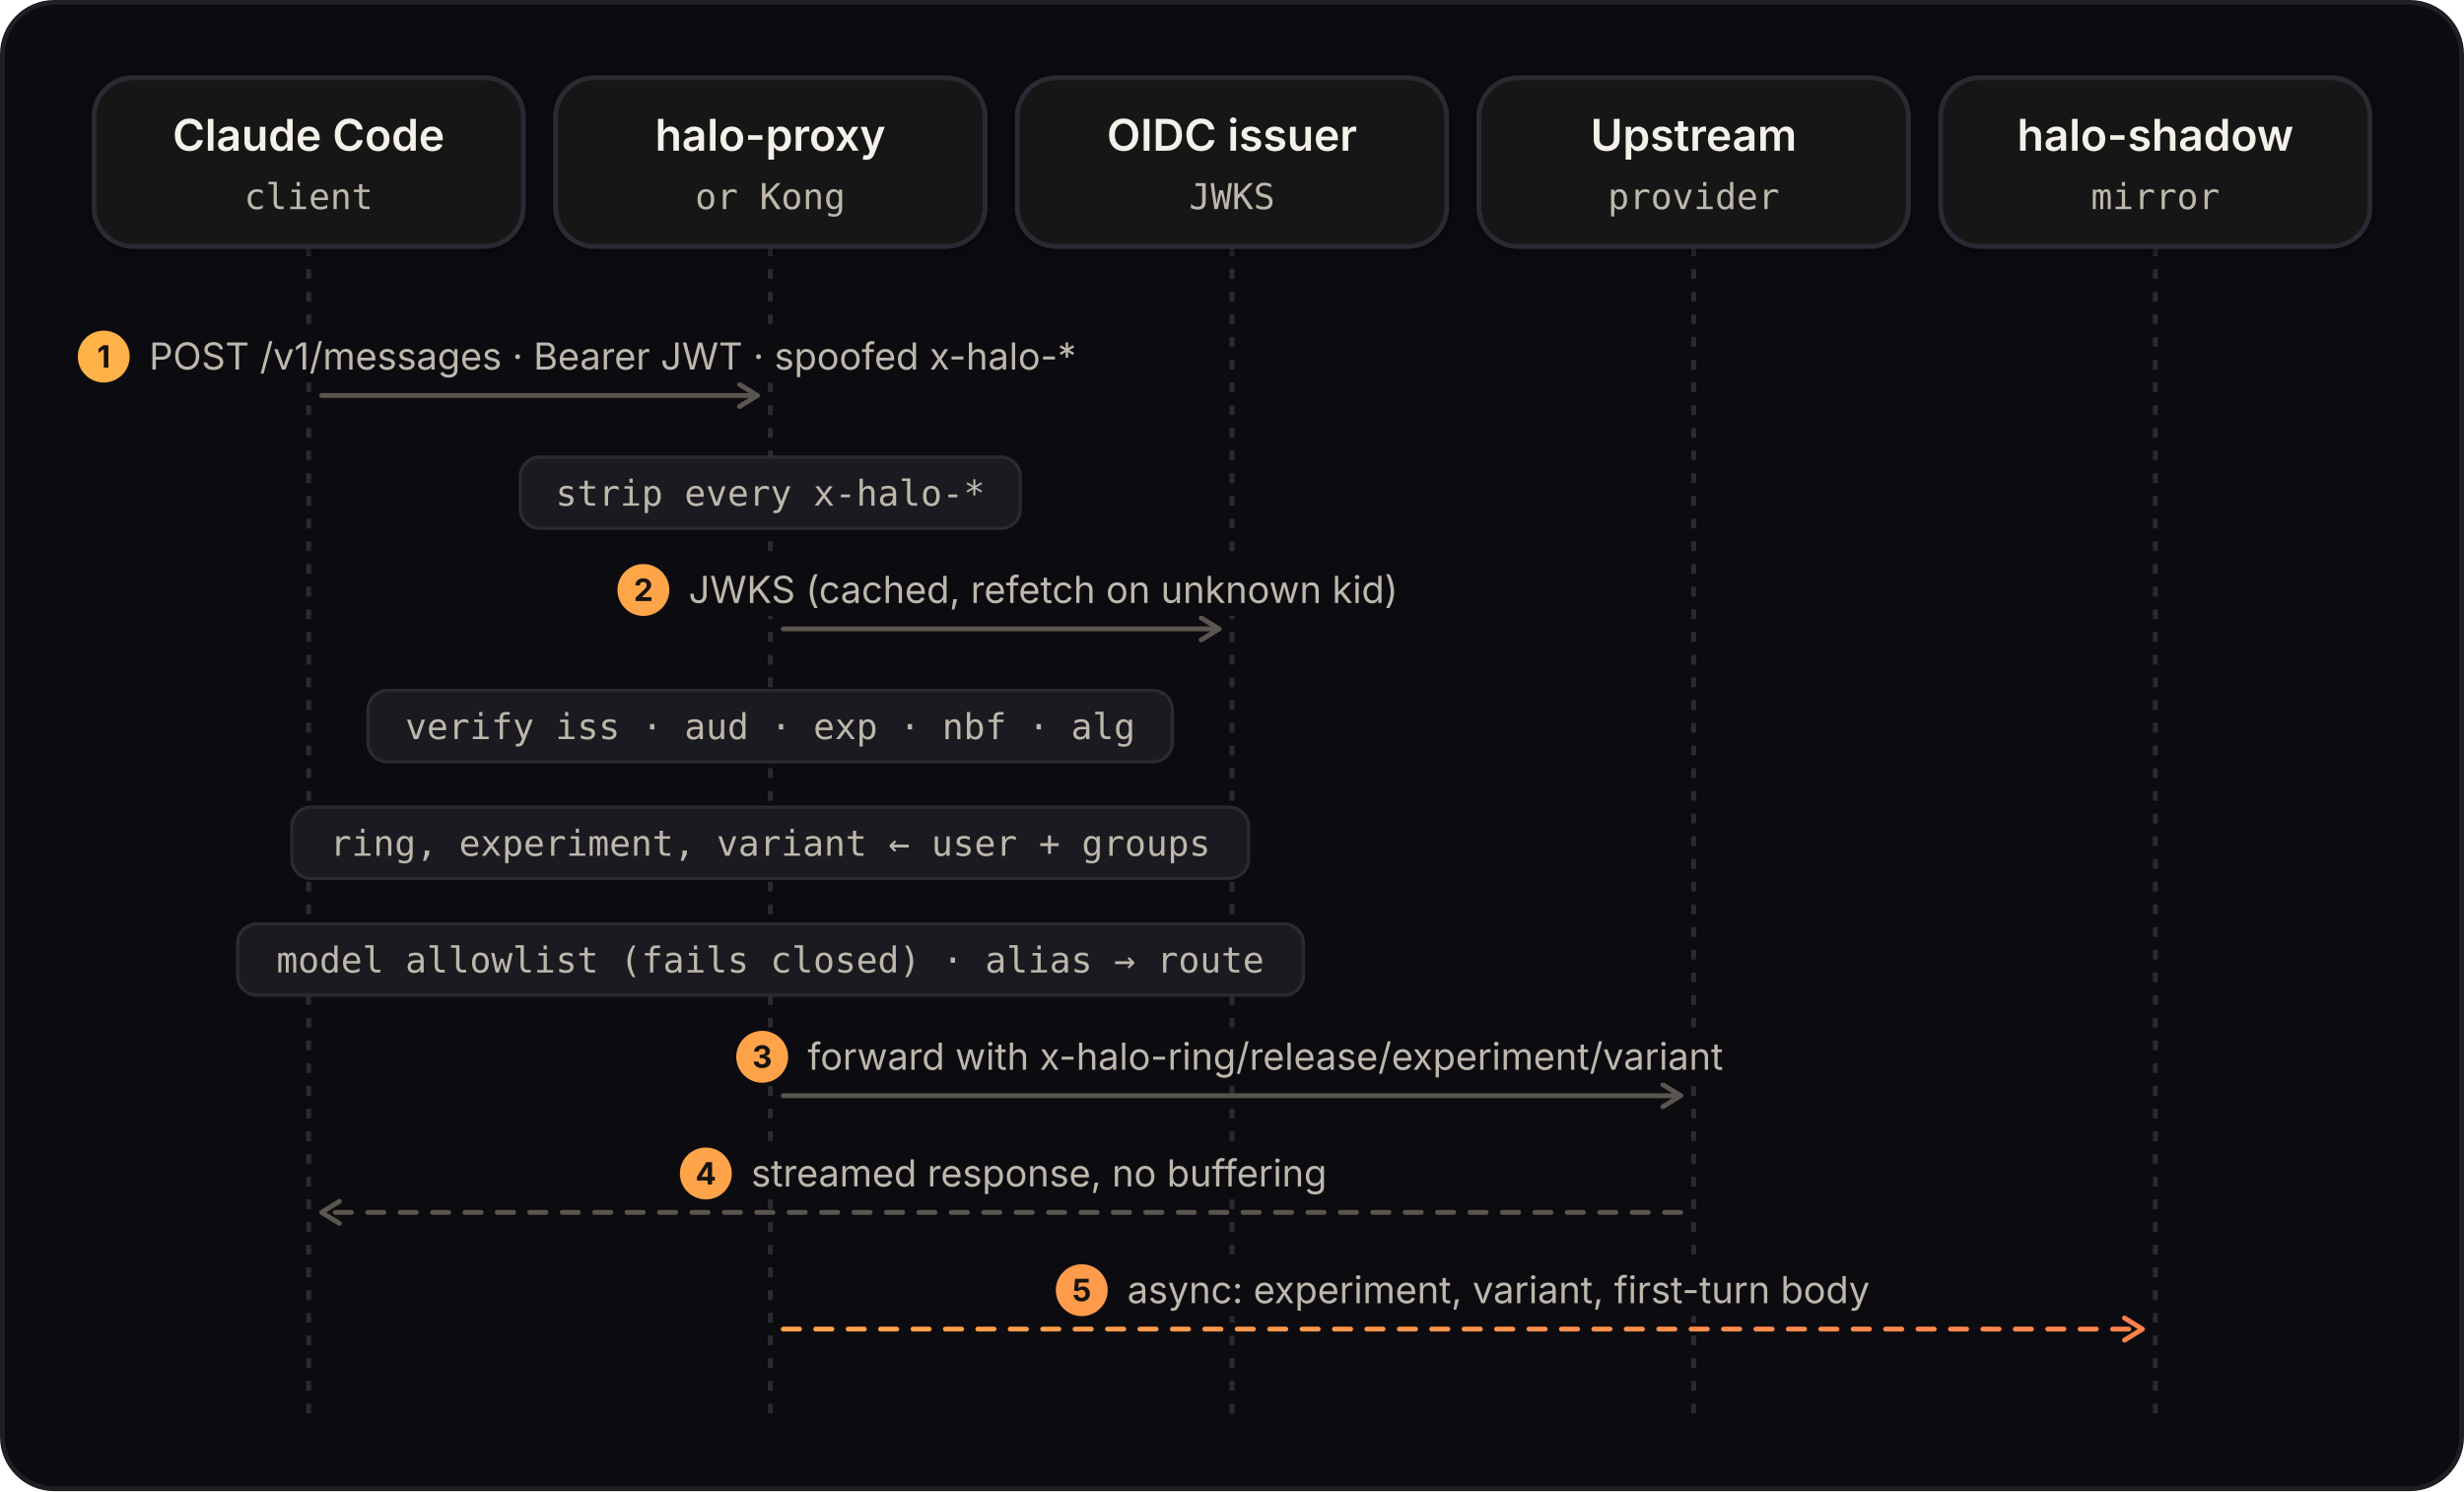
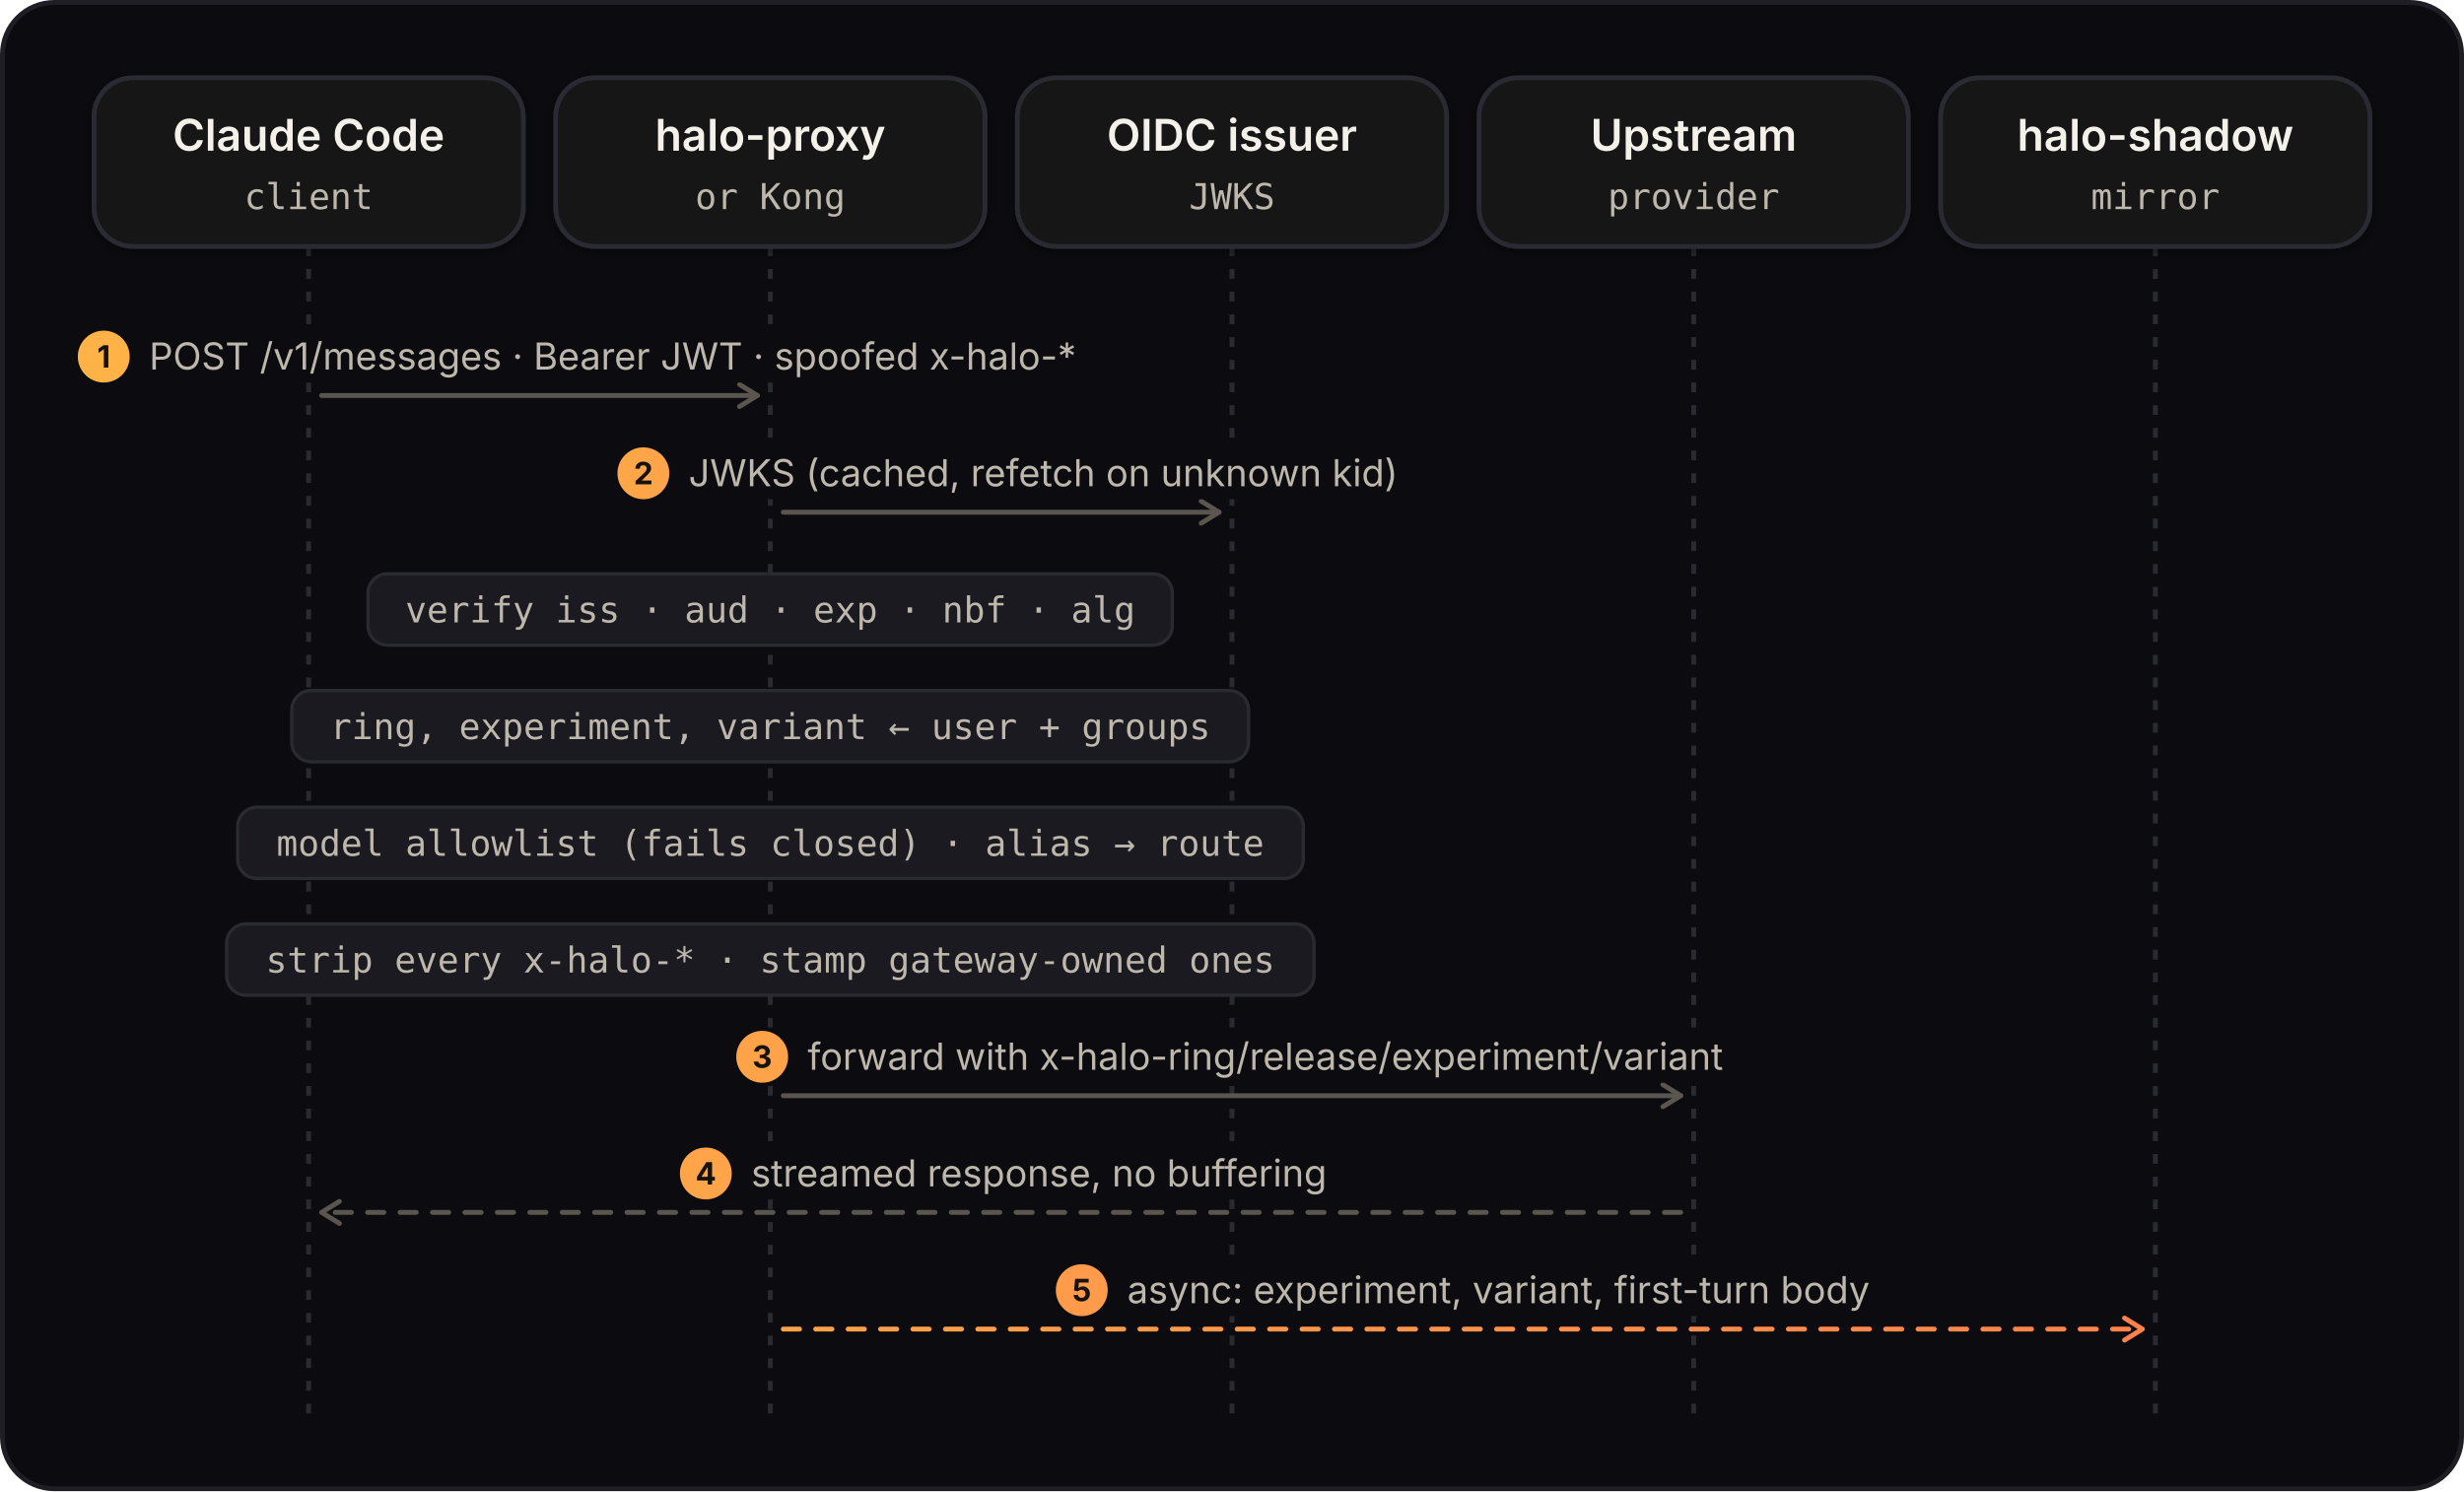
<svg xmlns="http://www.w3.org/2000/svg" viewBox="0 0 760 460" width="760" height="460" role="img" aria-labelledby="t d" font-family="ui-sans-serif,-apple-system,Inter,'Segoe UI',sans-serif">
  <style>
.cv{fill:#0c0c10;stroke:#1e1e24;stroke-width:1.5}
.card{fill:#121217;stroke:#2a2a31;stroke-width:1.5}
.soft{fill:url(#gs)}
.ring{fill:none;stroke:url(#ga);stroke-width:1.5}
.dcard{fill:#2a1414;stroke:#ff7a7a;stroke-width:1.5}
.ghost{fill:none;stroke:#5a564f;stroke-width:1.5;stroke-dasharray:4 4}
.zone{fill:#0f0f14;stroke:#24242b;stroke-width:1.5}
.chip{fill:#1a1a20;stroke:#2a2a31;stroke-width:1}
text{font-family:ui-sans-serif,-apple-system,Inter,'Segoe UI',sans-serif}
.t{font-size:13.5px;font-weight:600;fill:#f4f1ea}
.tm{font:600 12.5px ui-monospace,'SF Mono','JetBrains Mono',Menlo,Consolas,monospace;fill:#f4f1ea}
.td{fill:#ff7a7a}
.s{font-size:12px;fill:#bdb7ac}
.m{font:11px ui-monospace,'SF Mono','JetBrains Mono',Menlo,Consolas,monospace;fill:#bdb7ac}
.xs{font-size:10.5px;font-weight:500;fill:#9a958b}
.xm{font-family:ui-monospace,'SF Mono','JetBrains Mono',Menlo,Consolas,monospace;font-weight:400}
.xa{fill:url(#ga);font-weight:600}
.xd{fill:#ff7a7a;font-weight:600}
.xw{fill:#16130f;font-weight:600}
.k{font-size:10.5px;font-weight:600;letter-spacing:.08em;fill:#9a958b}
.ka{fill:url(#ga)}
.h1{font-size:42px;font-weight:700;letter-spacing:-.02em;fill:#f4f1ea}
.ln,.la,.ld,.lm{fill:none;stroke-width:1.5;stroke-linecap:round;stroke-linejoin:round}
.ln{stroke:#5a564f}.la{stroke:url(#ga)}.ld{stroke:#ff7a7a}.lm{stroke:#2a2a31}
.lane{stroke:#2a2a31;stroke-width:1.5;stroke-dasharray:3 4}
.dash{stroke-dasharray:5 5}
.dl{fill:#5a564f}.da{fill:url(#ga)}.dd{fill:#ff7a7a}
.pl{fill:#0c0c10}.pa{fill:#0c0c10;stroke:url(#ga);stroke-width:1}
.pd{fill:#2a1414;stroke:#ff7a7a;stroke-width:1}.ps{fill:url(#ga)}
.fa{fill:url(#ga)}.fs{fill:url(#gs)}.fm{fill:#1a1a20}.fd{fill:#ff7a7a}.ft{fill:#f4f1ea}
.bdg{fill:url(#ga)}.bn{font-size:9.5px;font-weight:700;fill:#16130f}
.ic{fill:none;stroke:url(#ga);stroke-width:1.75;stroke-linecap:round;stroke-linejoin:round}
.pkt{fill:url(#ga)}
.grow{transform-box:fill-box;transform-origin:left;animation:grow 4.8s cubic-bezier(.6,0,.2,1) infinite}
@keyframes grow{0%{transform:scaleX(.08)}25%{transform:scaleX(.3)}50%{transform:scaleX(.55)}75%,100%{transform:scaleX(1)}}
.flow{stroke-dasharray:4 6;animation:flow 1.1s linear infinite}
@keyframes flow{to{stroke-dashoffset:-20}}
.blink{animation:blink 3.2s ease-in-out infinite}
@keyframes blink{0%,100%{opacity:.18}35%,65%{opacity:1}}
.pulse{transform-box:fill-box;transform-origin:center;animation:pulse 2.8s ease-out infinite}
@keyframes pulse{0%{opacity:.55;transform:scale(.6)}100%{opacity:0;transform:scale(1.5)}}
@media (prefers-reduced-motion:reduce){.flow,.blink,.pulse,.grow{animation:none}.blink{opacity:1}.pulse,.pkt{display:none}}
</style>
  <defs>
    <linearGradient id="ga" gradientUnits="userSpaceOnUse" x1="0" y1="0" x2="760" y2="0">
      <stop offset="0" stop-color="#ffb547" />
      <stop offset="1" stop-color="#ff7a4d" />
    </linearGradient>
    <linearGradient id="gs" gradientUnits="userSpaceOnUse" x1="0" y1="0" x2="760" y2="0">
      <stop offset="0" stop-color="#ffb547" stop-opacity="0.12" />
      <stop offset="1" stop-color="#ff7a4d" stop-opacity="0.12" />
    </linearGradient>
    <filter id="sh" x="-10%" y="-10%" width="120%" height="140%">
      <feDropShadow dx="0" dy="1" stdDeviation="1.6" flood-color="#000000" flood-opacity="0.5" />
    </filter>
  </defs>
  <rect class="cv" x=".75" y=".75" width="758.5" height="458.5" rx="16" />
  <path class="lane" d="M95.2 76V436" />
  <rect class="card" x="29.0" y="24" width="132.4" height="52" rx="12" filter="url(#sh)" />
  <text class="t" x="95.2" y="46.5" text-anchor="middle">Claude Code</text>
  <text class="m" x="95.2" y="64.5" text-anchor="middle">client</text>
  <path class="lane" d="M237.6 76V436" />
  <rect class="card" x="171.4" y="24" width="132.4" height="52" rx="12" filter="url(#sh)" />
  <text class="t" x="237.6" y="46.5" text-anchor="middle">halo-proxy</text>
  <text class="m" x="237.6" y="64.5" text-anchor="middle">or Kong</text>
  <path class="lane" d="M380.0 76V436" />
  <rect class="card" x="313.8" y="24" width="132.4" height="52" rx="12" filter="url(#sh)" />
  <text class="t" x="380" y="46.5" text-anchor="middle">OIDC issuer</text>
  <text class="m" x="380" y="64.5" text-anchor="middle">JWKS</text>
  <path class="lane" d="M522.4 76V436" />
  <rect class="card" x="456.2" y="24" width="132.4" height="52" rx="12" filter="url(#sh)" />
  <text class="t" x="522.4" y="46.5" text-anchor="middle">Upstream</text>
  <text class="m" x="522.4" y="64.5" text-anchor="middle">provider</text>
  <path class="lane" d="M664.8 76V436" />
  <rect class="card" x="598.6" y="24" width="132.4" height="52" rx="12" filter="url(#sh)" />
  <text class="t" x="664.8" y="46.5" text-anchor="middle">halo-shadow</text>
  <text class="m" x="664.8" y="64.5" text-anchor="middle">mirror</text>
  <path class="ln" d="M99.2 122L233.6 122" />
  <path class="ln hd" d="M228.1 125.4L233.6 122L228.1 118.6" />
  <rect class="pl" x="20.0" y="101" width="317.3" height="17" rx="4" />
  <circle class="bdg" cx="32.0" cy="110" r="8" />
  <text class="bn" x="32.0" y="113.4" text-anchor="middle">1</text>
  <text class="s" x="46.0" y="114" style="font-size:11.5px">POST /v1/messages · Bearer JWT · spoofed x-halo-*</text>
-   <rect class="chip" x="160.5" y="141" width="154.2" height="22" rx="6" />
-   <text class="m" x="237.6" y="156" text-anchor="middle">strip every x-halo-*</text>
-   <path class="ln" d="M241.6 194L376 194" />
-   <path class="ln hd" d="M370.5 197.4L376 194L370.5 190.6" />
-   <rect class="pl" x="186.4" y="173" width="244.7" height="17" rx="4" />
-   <circle class="bdg" cx="198.448" cy="182" r="8" />
-   <text class="bn" x="198.448" y="185.4" text-anchor="middle">2</text>
-   <text class="s" x="212.4" y="186" style="font-size:11.5px">JWKS (cached, refetch on unknown kid)</text>
-   <rect class="chip" x="113.5" y="213" width="248.1" height="22" rx="6" />
-   <text class="m" x="237.6" y="228" text-anchor="middle">verify iss · aud · exp · nbf · alg</text>
-   <rect class="chip" x="90.0" y="249" width="295.1" height="22" rx="6" />
-   <text class="m" x="237.6" y="264" text-anchor="middle">ring, experiment, variant ← user + groups</text>
-   <rect class="chip" x="73.3" y="285" width="328.7" height="22" rx="6" />
-   <text class="m" x="237.6" y="300" text-anchor="middle">model allowlist (fails closed) · alias → route</text>
+   <path class="ln" d="M241.6 158L376 158" />
+   <path class="ln hd" d="M370.5 161.4L376 158L370.5 154.6" />
+   <rect class="pl" x="186.4" y="137" width="244.7" height="17" rx="4" />
+   <circle class="bdg" cx="198.448" cy="146" r="8" />
+   <text class="bn" x="198.448" y="149.4" text-anchor="middle">2</text>
+   <text class="s" x="212.4" y="150" style="font-size:11.5px">JWKS (cached, refetch on unknown kid)</text>
+   <rect class="chip" x="113.5" y="177" width="248.1" height="22" rx="6" />
+   <text class="m" x="237.6" y="192" text-anchor="middle">verify iss · aud · exp · nbf · alg</text>
+   <rect class="chip" x="90.0" y="213" width="295.1" height="22" rx="6" />
+   <text class="m" x="237.6" y="228" text-anchor="middle">ring, experiment, variant ← user + groups</text>
+   <rect class="chip" x="73.3" y="249" width="328.7" height="22" rx="6" />
+   <text class="m" x="237.6" y="264" text-anchor="middle">model allowlist (fails closed) · alias → route</text>
+   <rect class="chip" x="69.9" y="285" width="335.4" height="22" rx="6" />
+   <text class="m" x="237.6" y="300" text-anchor="middle">strip every x-halo-* · stamp gateway-owned ones</text>
  <path class="ln" d="M241.6 338L518.4 338" />
  <path class="ln hd" d="M512.9 341.4L518.4 338L512.9 334.6" />
  <rect class="pl" x="223.1" y="317" width="313.8" height="17" rx="4" />
  <circle class="bdg" cx="235.09" cy="326" r="8" />
  <text class="bn" x="235.09" y="329.4" text-anchor="middle">3</text>
  <text class="s" x="249.1" y="330" style="font-size:11.5px">forward with x-halo-ring/release/experiment/variant</text>
  <path class="ln dash" d="M518.4 374L99.2 374" />
  <path class="ln hd" d="M104.7 370.6L99.2 374L104.7 377.4" />
  <rect class="pl" x="205.7" y="353" width="206.2" height="17" rx="4" />
  <circle class="bdg" cx="217.71" cy="362" r="8" />
  <text class="bn" x="217.71" y="365.4" text-anchor="middle">4</text>
  <text class="s" x="231.7" y="366" style="font-size:11.5px">streamed response, no buffering</text>
  <path class="la dash" d="M241.6 410L660.8 410" />
  <path class="la hd" d="M655.3 413.4L660.8 410L655.3 406.6" />
  <rect class="pl" x="321.7" y="389" width="259.1" height="17" rx="4" />
  <circle class="bdg" cx="333.66" cy="398" r="8" />
  <text class="bn" x="333.66" y="401.4" text-anchor="middle">5</text>
  <text class="s" x="347.7" y="402" style="font-size:11.5px">async: experiment, variant, first-turn body</text>
</svg>
